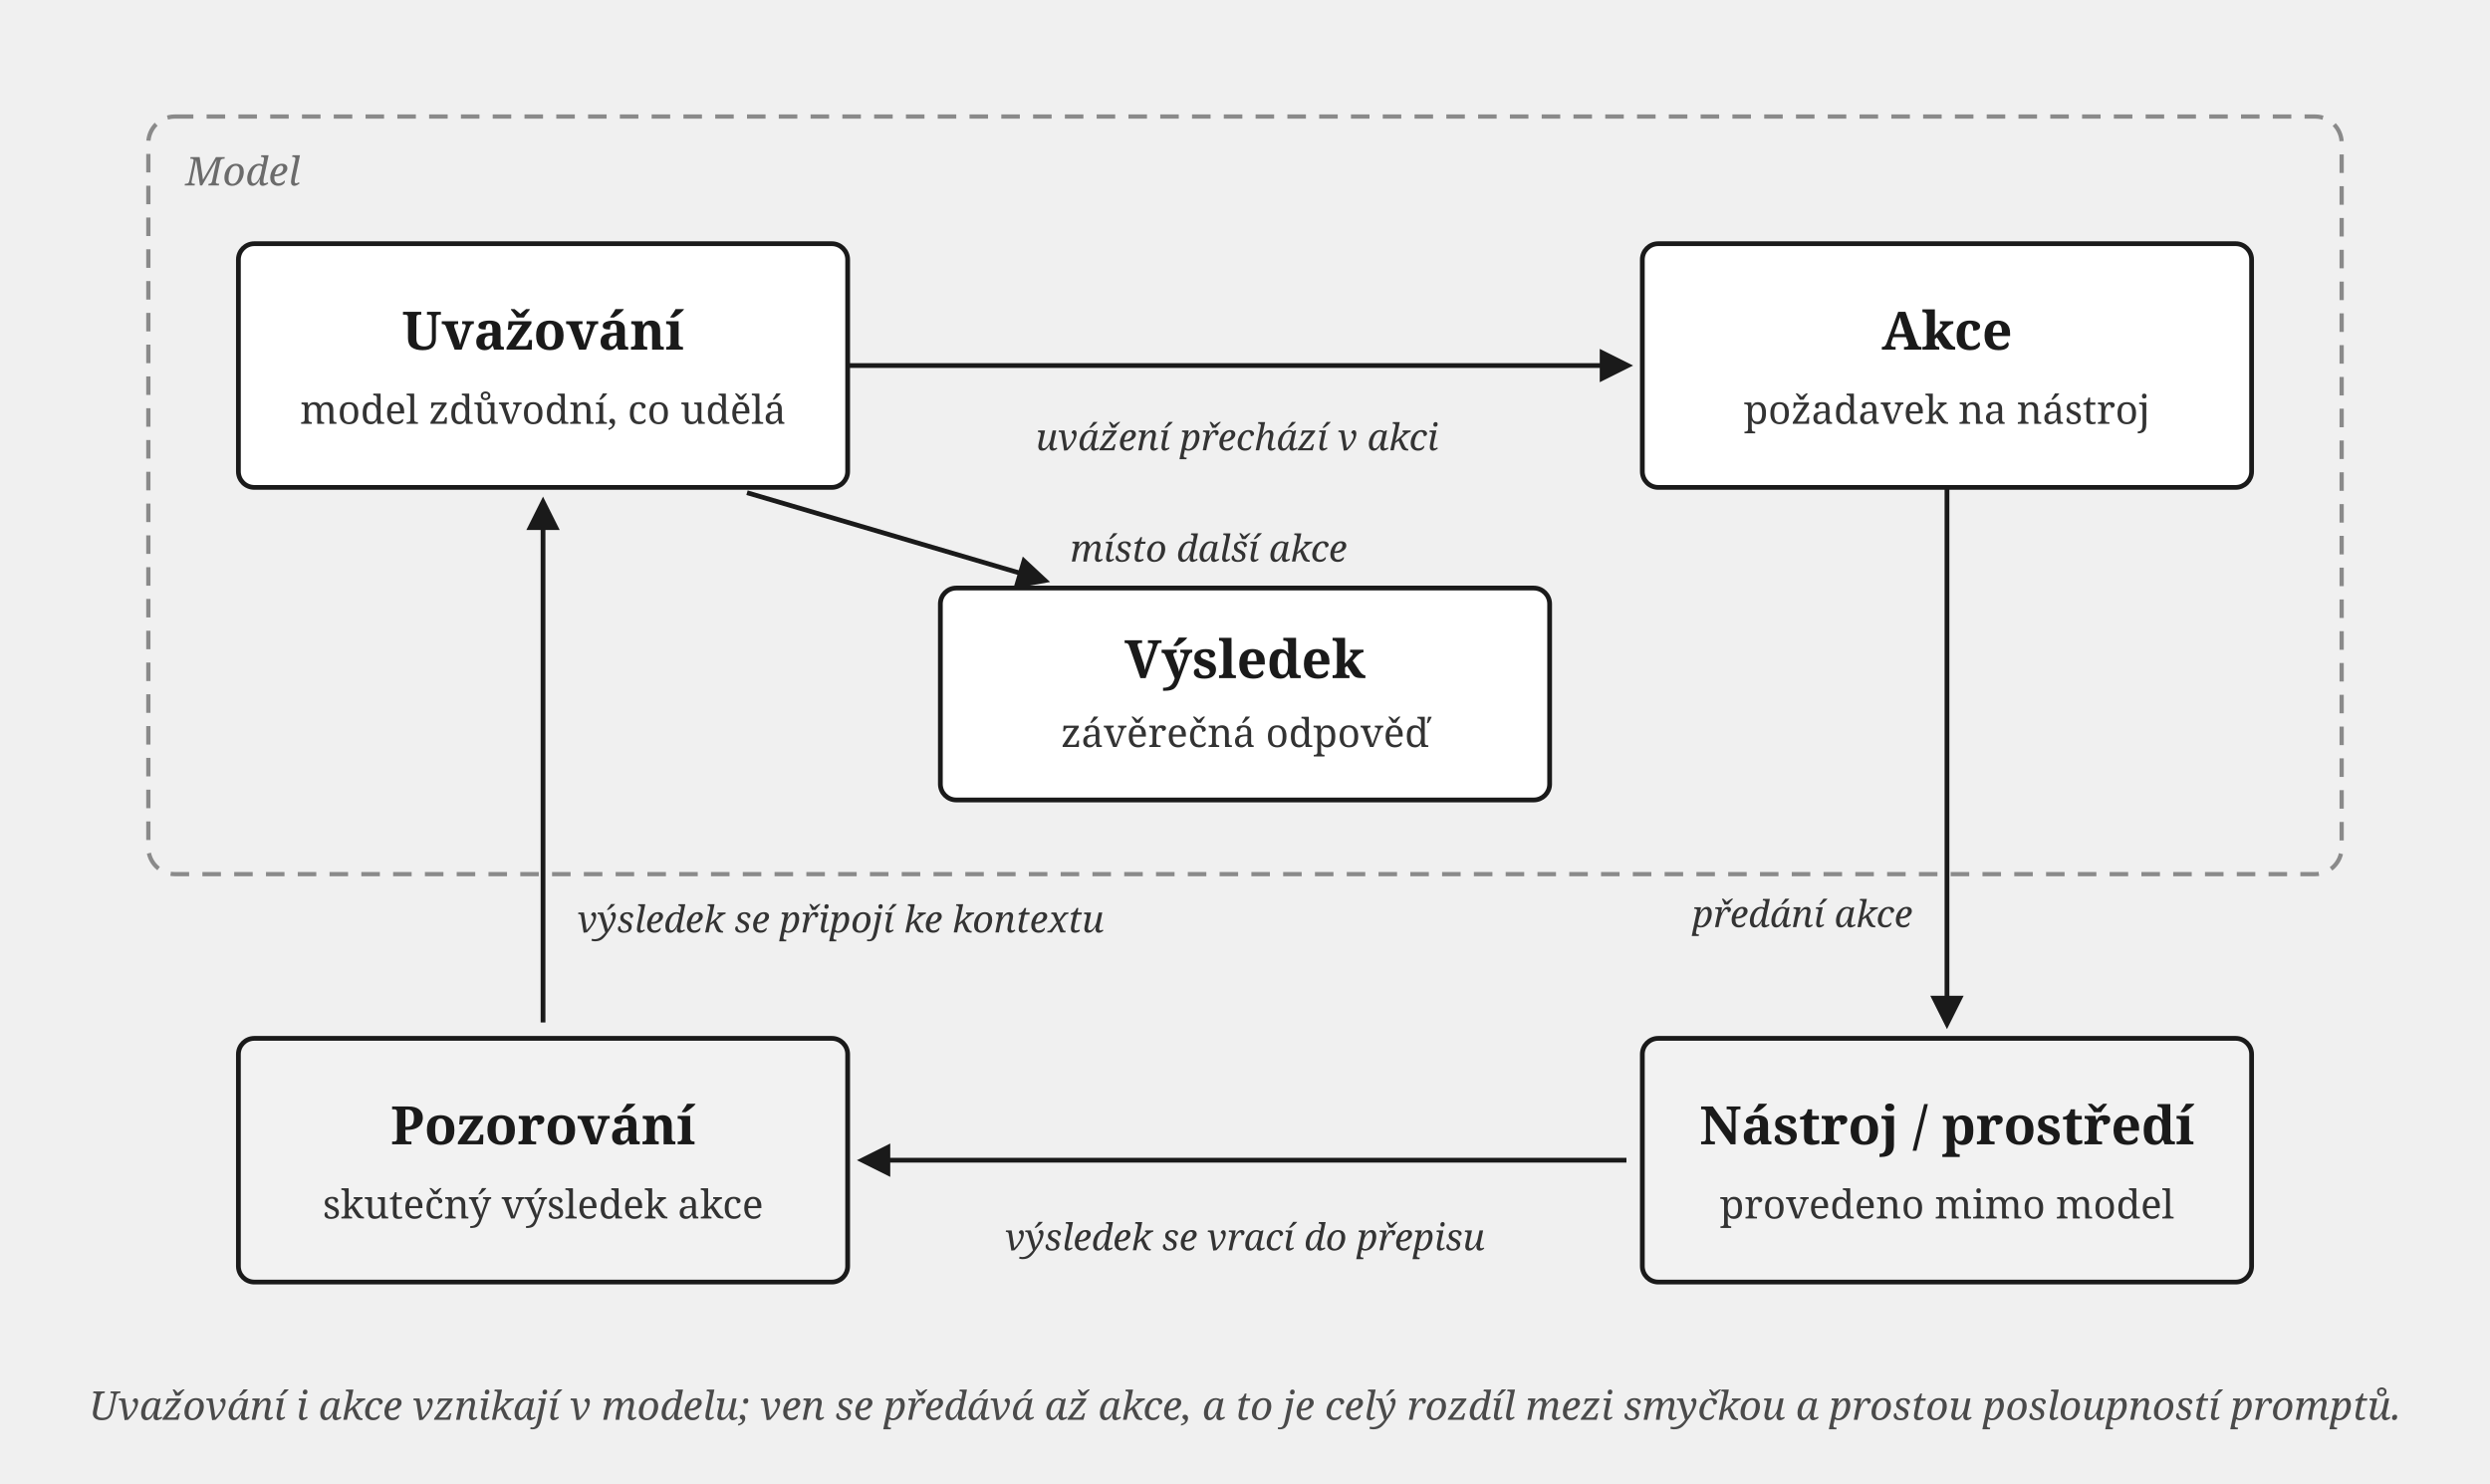
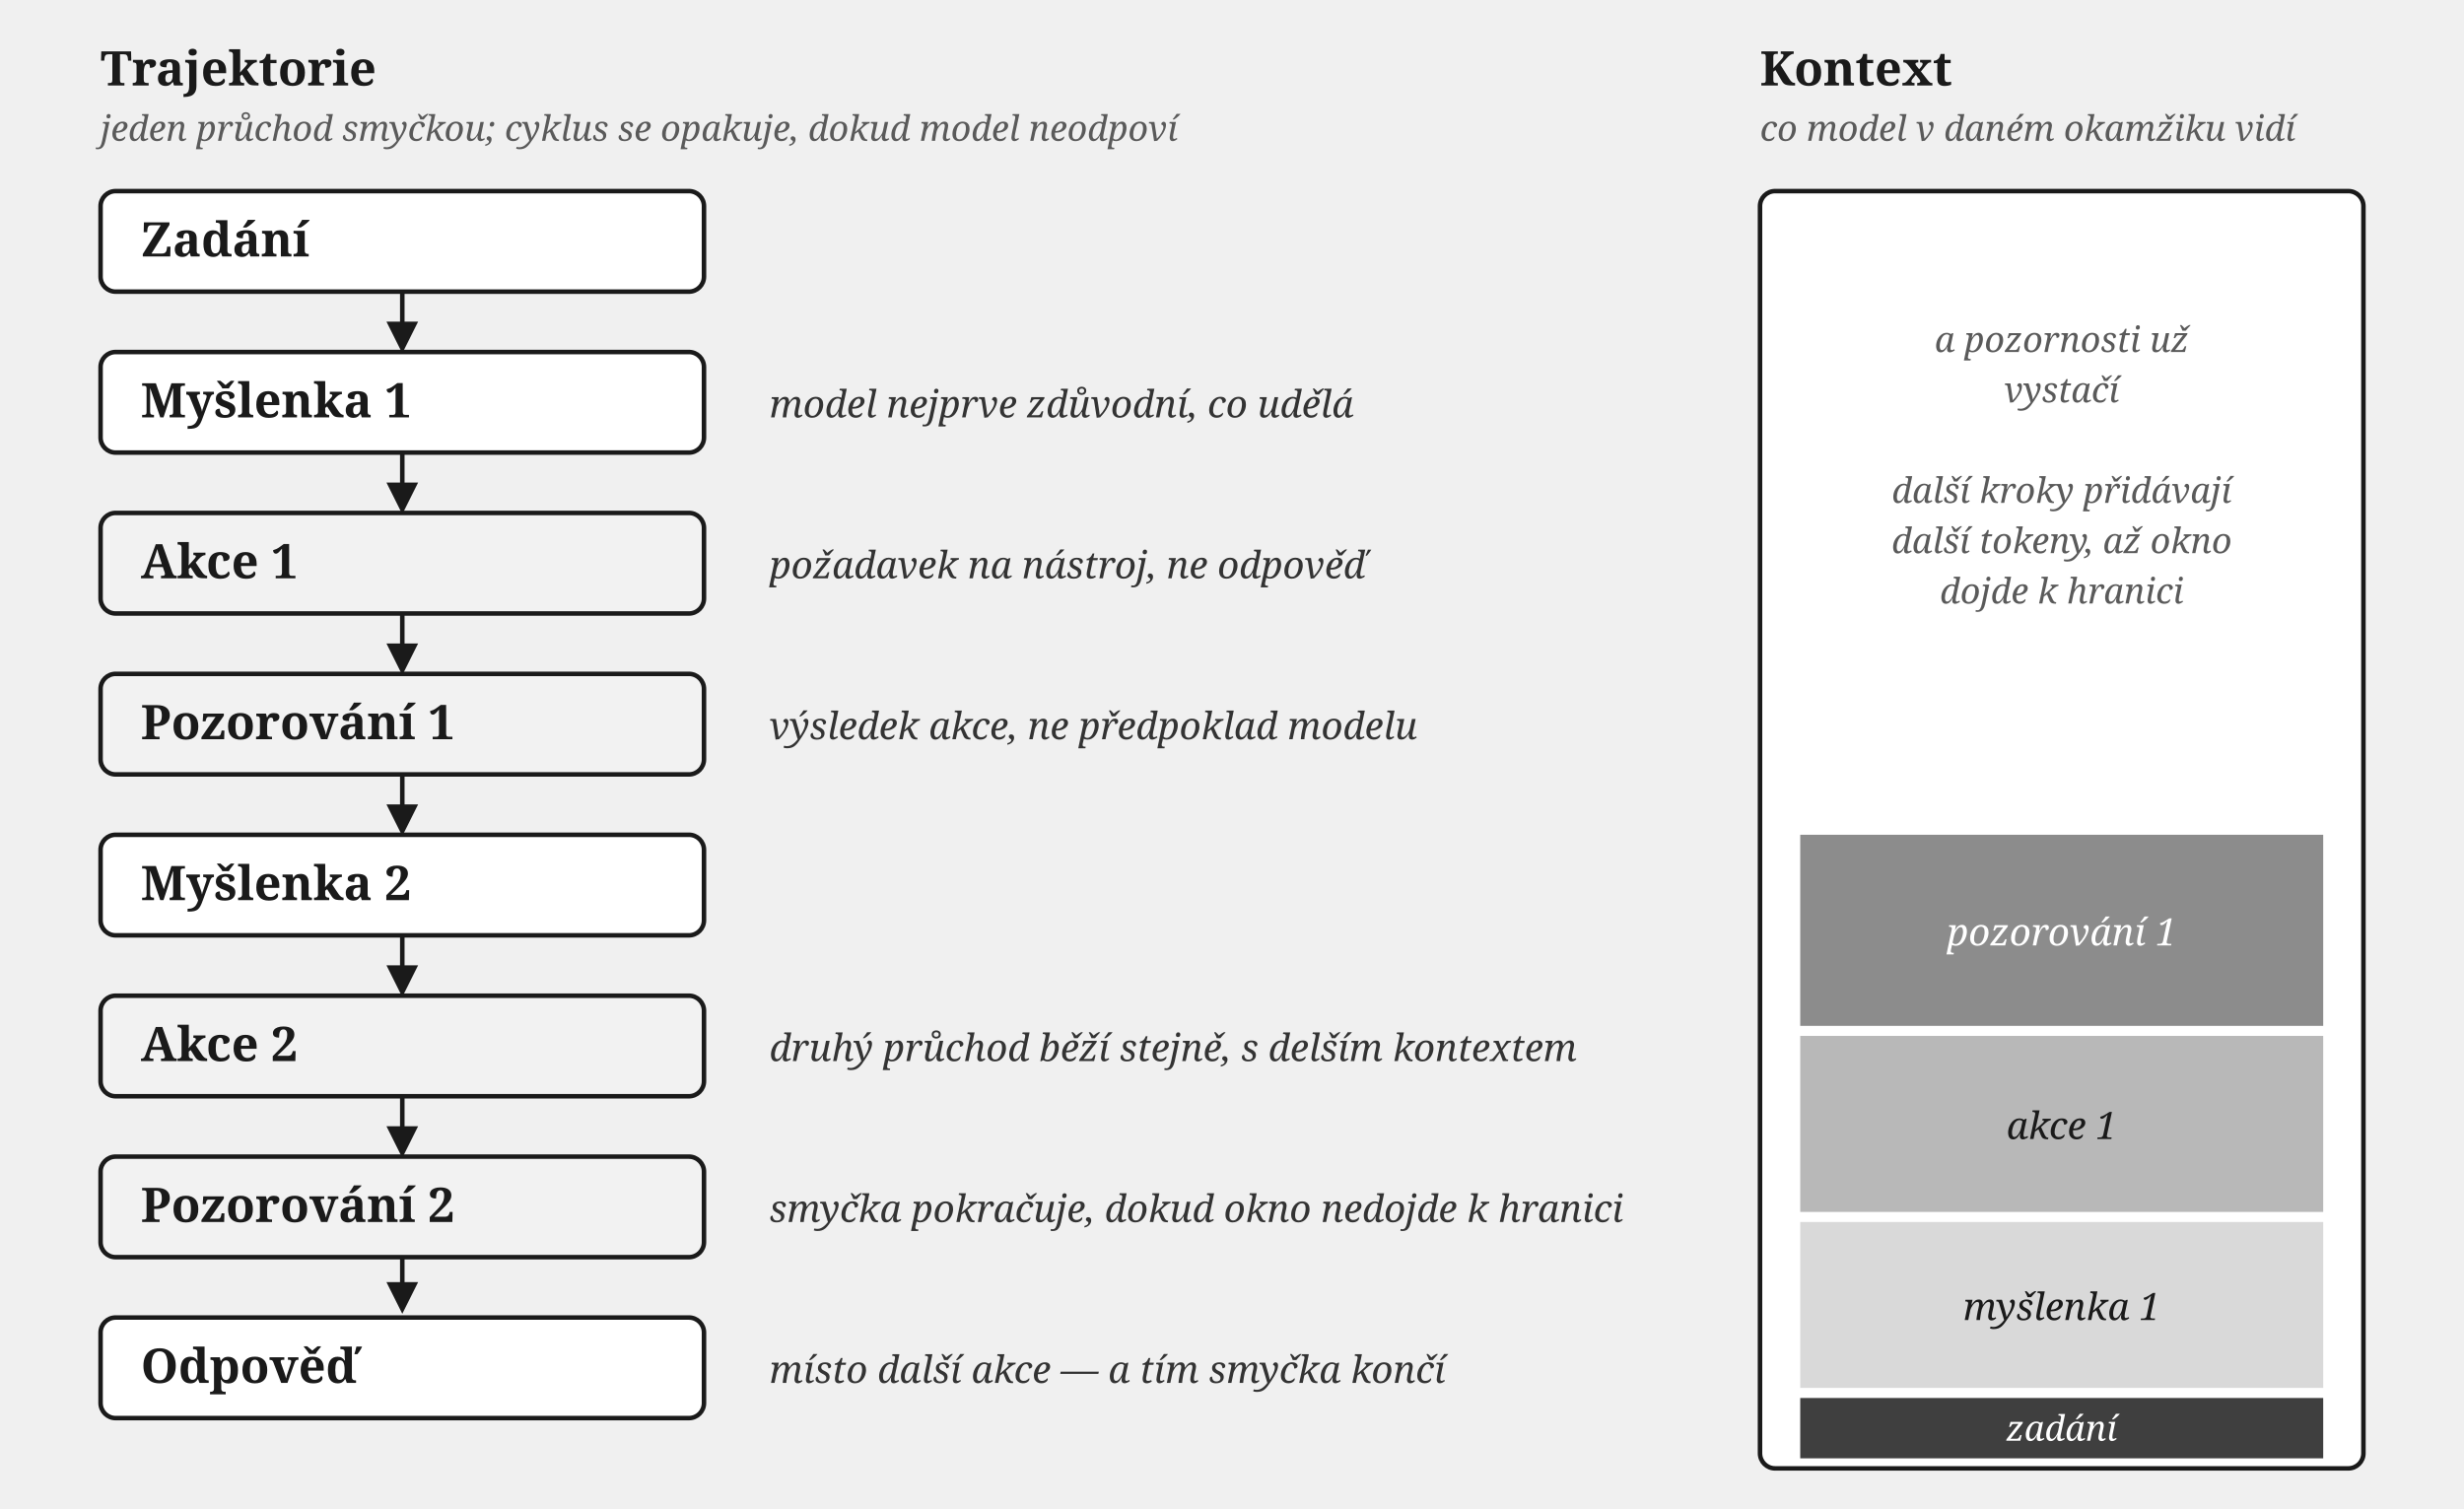
- <svg xmlns="http://www.w3.org/2000/svg" viewBox="0 0 940 560" role="img" aria-labelledby="t d">
+ <svg xmlns="http://www.w3.org/2000/svg" viewBox="0 0 980 600" role="img" aria-labelledby="t d">
  <defs>
    <marker id="a" viewBox="0 0 10 10" refX="8" refY="5" markerWidth="7" markerHeight="7" orient="auto">
      <path d="M0 0L10 5L0 10Z" fill="#1a1a1a" />
    </marker>
  </defs>
  <style>
    .box{fill:#fff;stroke:#1a1a1a;stroke-width:1.8}
    .soft{fill:#f2f2f2;stroke:#1a1a1a;stroke-width:1.8}
-     .bound{fill:none;stroke:#8a8a8a;stroke-width:1.6;stroke-dasharray:7 5}
-     .boundlab{font:italic 15px Caladea,serif;fill:#6b6b6b}
-     .label{font:700 20px Caladea,serif;fill:#1a1a1a}
-     .sub{font:15px Caladea,serif;fill:#333}
-     .edge{fill:none;stroke:#1a1a1a;stroke-width:1.8;marker-end:url(#a)}
-     .edgelab{font:italic 14px Caladea,serif;fill:#333}
-     .note{font:italic 15px Caladea,serif;fill:#4a4a4a}
+     .label{font:700 19px Caladea,serif;fill:#1a1a1a}
+     .note{font:italic 15px Caladea,serif;fill:#333}
+     .small{font:italic 14px Caladea,serif;fill:#5a5a5a}
+     .onDark{fill:#fff}
+     .onLight{fill:#1a1a1a}
+     .arrow{fill:none;stroke:#1a1a1a;stroke-width:1.8;marker-end:url(#a)}
  </style>
-   <rect x="56" y="44" width="828" height="286" rx="10" class="bound" />
-   <text x="70" y="70" class="boundlab">Model</text>
-   <rect x="90" y="92" width="230" height="92" rx="6" class="box" />
-   <text x="205" y="132" text-anchor="middle" class="label">Uvažování</text>
-   <text x="205" y="160" text-anchor="middle" class="sub">model zdůvodní, co udělá</text>
-   <rect x="620" y="92" width="230" height="92" rx="6" class="box" />
-   <text x="735" y="132" text-anchor="middle" class="label">Akce</text>
-   <text x="735" y="160" text-anchor="middle" class="sub">požadavek na nástroj</text>
-   <rect x="355" y="222" width="230" height="80" rx="6" class="box" />
-   <text x="470" y="256" text-anchor="middle" class="label">Výsledek</text>
-   <text x="470" y="282" text-anchor="middle" class="sub">závěrečná odpověď</text>
-   <rect x="620" y="392" width="230" height="92" rx="6" class="soft" />
-   <text x="735" y="432" text-anchor="middle" class="label">Nástroj / prostředí</text>
-   <text x="735" y="460" text-anchor="middle" class="sub">provedeno mimo model</text>
-   <rect x="90" y="392" width="230" height="92" rx="6" class="soft" />
-   <text x="205" y="432" text-anchor="middle" class="label">Pozorování</text>
-   <text x="205" y="460" text-anchor="middle" class="sub">skutečný výsledek akce</text>
-   <path d="M320 138H614" class="edge" />
-   <text x="467" y="170" text-anchor="middle" class="edgelab">uvážení přechází v akci</text>
-   <path d="M735 184V386" class="edge" />
-   <text x="722" y="350" text-anchor="end" class="edgelab">předání akce</text>
-   <path d="M614 438H326" class="edge" />
-   <text x="470" y="472" text-anchor="middle" class="edgelab">výsledek se vrací do přepisu</text>
-   <path d="M205 386V190" class="edge" />
-   <text x="218" y="352" class="edgelab">výsledek se připojí ke kontextu</text>
-   <path d="M282 186L394 219" class="edge" />
-   <text x="404" y="212" class="edgelab">místo další akce</text>
-   <text x="470" y="536" text-anchor="middle" class="note">Uvažování i akce vznikají v modelu; ven se předává až akce, a to je celý rozdíl mezi smyčkou a prostou posloupností promptů.</text>
+   <text x="40" y="34" class="label">Trajektorie</text>
+   <text x="40" y="56" class="small">jeden průchod smyčkou; cyklus se opakuje, dokud model neodpoví</text>
+   <rect x="40" y="76" width="240" height="40" rx="6" class="box" />
+   <text x="56" y="102" class="label">Zadání</text>
+   <path d="M160 116V138" class="arrow" />
+   <rect x="40" y="140" width="240" height="40" rx="6" class="box" />
+   <text x="56" y="166" class="label">Myšlenka 1</text>
+   <text x="306" y="166" class="note">model nejprve zdůvodní, co udělá</text>
+   <path d="M160 180V202" class="arrow" />
+   <rect x="40" y="204" width="240" height="40" rx="6" class="soft" />
+   <text x="56" y="230" class="label">Akce 1</text>
+   <text x="306" y="230" class="note">požadavek na nástroj, ne odpověď</text>
+   <path d="M160 244V266" class="arrow" />
+   <rect x="40" y="268" width="240" height="40" rx="6" class="soft" />
+   <text x="56" y="294" class="label">Pozorování 1</text>
+   <text x="306" y="294" class="note">výsledek akce, ne předpoklad modelu</text>
+   <path d="M160 308V330" class="arrow" />
+   <rect x="40" y="332" width="240" height="40" rx="6" class="box" />
+   <text x="56" y="358" class="label">Myšlenka 2</text>
+   <path d="M160 372V394" class="arrow" />
+   <rect x="40" y="396" width="240" height="40" rx="6" class="soft" />
+   <text x="56" y="422" class="label">Akce 2</text>
+   <path d="M160 436V458" class="arrow" />
+   <rect x="40" y="460" width="240" height="40" rx="6" class="soft" />
+   <text x="56" y="486" class="label">Pozorování 2</text>
+   <text x="306" y="422" class="note">druhý průchod běží stejně, s delším kontextem</text>
+   <text x="306" y="486" class="note">smyčka pokračuje, dokud okno nedojde k hranici</text>
+   <path d="M160 500V520" class="arrow" />
+   <rect x="40" y="524" width="240" height="40" rx="6" class="box" />
+   <text x="56" y="550" class="label">Odpověď</text>
+   <text x="306" y="550" class="note">místo další akce — a tím smyčka končí</text>
+   <text x="700" y="34" class="label">Kontext</text>
+   <text x="700" y="56" class="small">co model v daném okamžiku vidí</text>
+   <rect x="700" y="76" width="240" height="508" rx="6" class="box" />
+   <rect x="716" y="556" width="208" height="24" fill="#3f3f3f" />
+   <rect x="716" y="486" width="208" height="66" fill="#d9d9d9" />
+   <rect x="716" y="412" width="208" height="70" fill="#b8b8b8" />
+   <rect x="716" y="332" width="208" height="76" fill="#8c8c8c" />
+   <text x="820" y="573" text-anchor="middle" class="small onDark">zadání</text>
+   <text x="820" y="525" text-anchor="middle" class="note onLight">myšlenka 1</text>
+   <text x="820" y="453" text-anchor="middle" class="note onLight">akce 1</text>
+   <text x="820" y="376" text-anchor="middle" class="note onDark">pozorování 1</text>
+   <text x="820" y="200" text-anchor="middle" class="small">další kroky přidávají</text>
+   <text x="820" y="220" text-anchor="middle" class="small">další tokeny, až okno</text>
+   <text x="820" y="240" text-anchor="middle" class="small">dojde k hranici</text>
+   <text x="820" y="140" text-anchor="middle" class="small">a pozornosti už</text>
+   <text x="820" y="160" text-anchor="middle" class="small">vystačí</text>
</svg>
